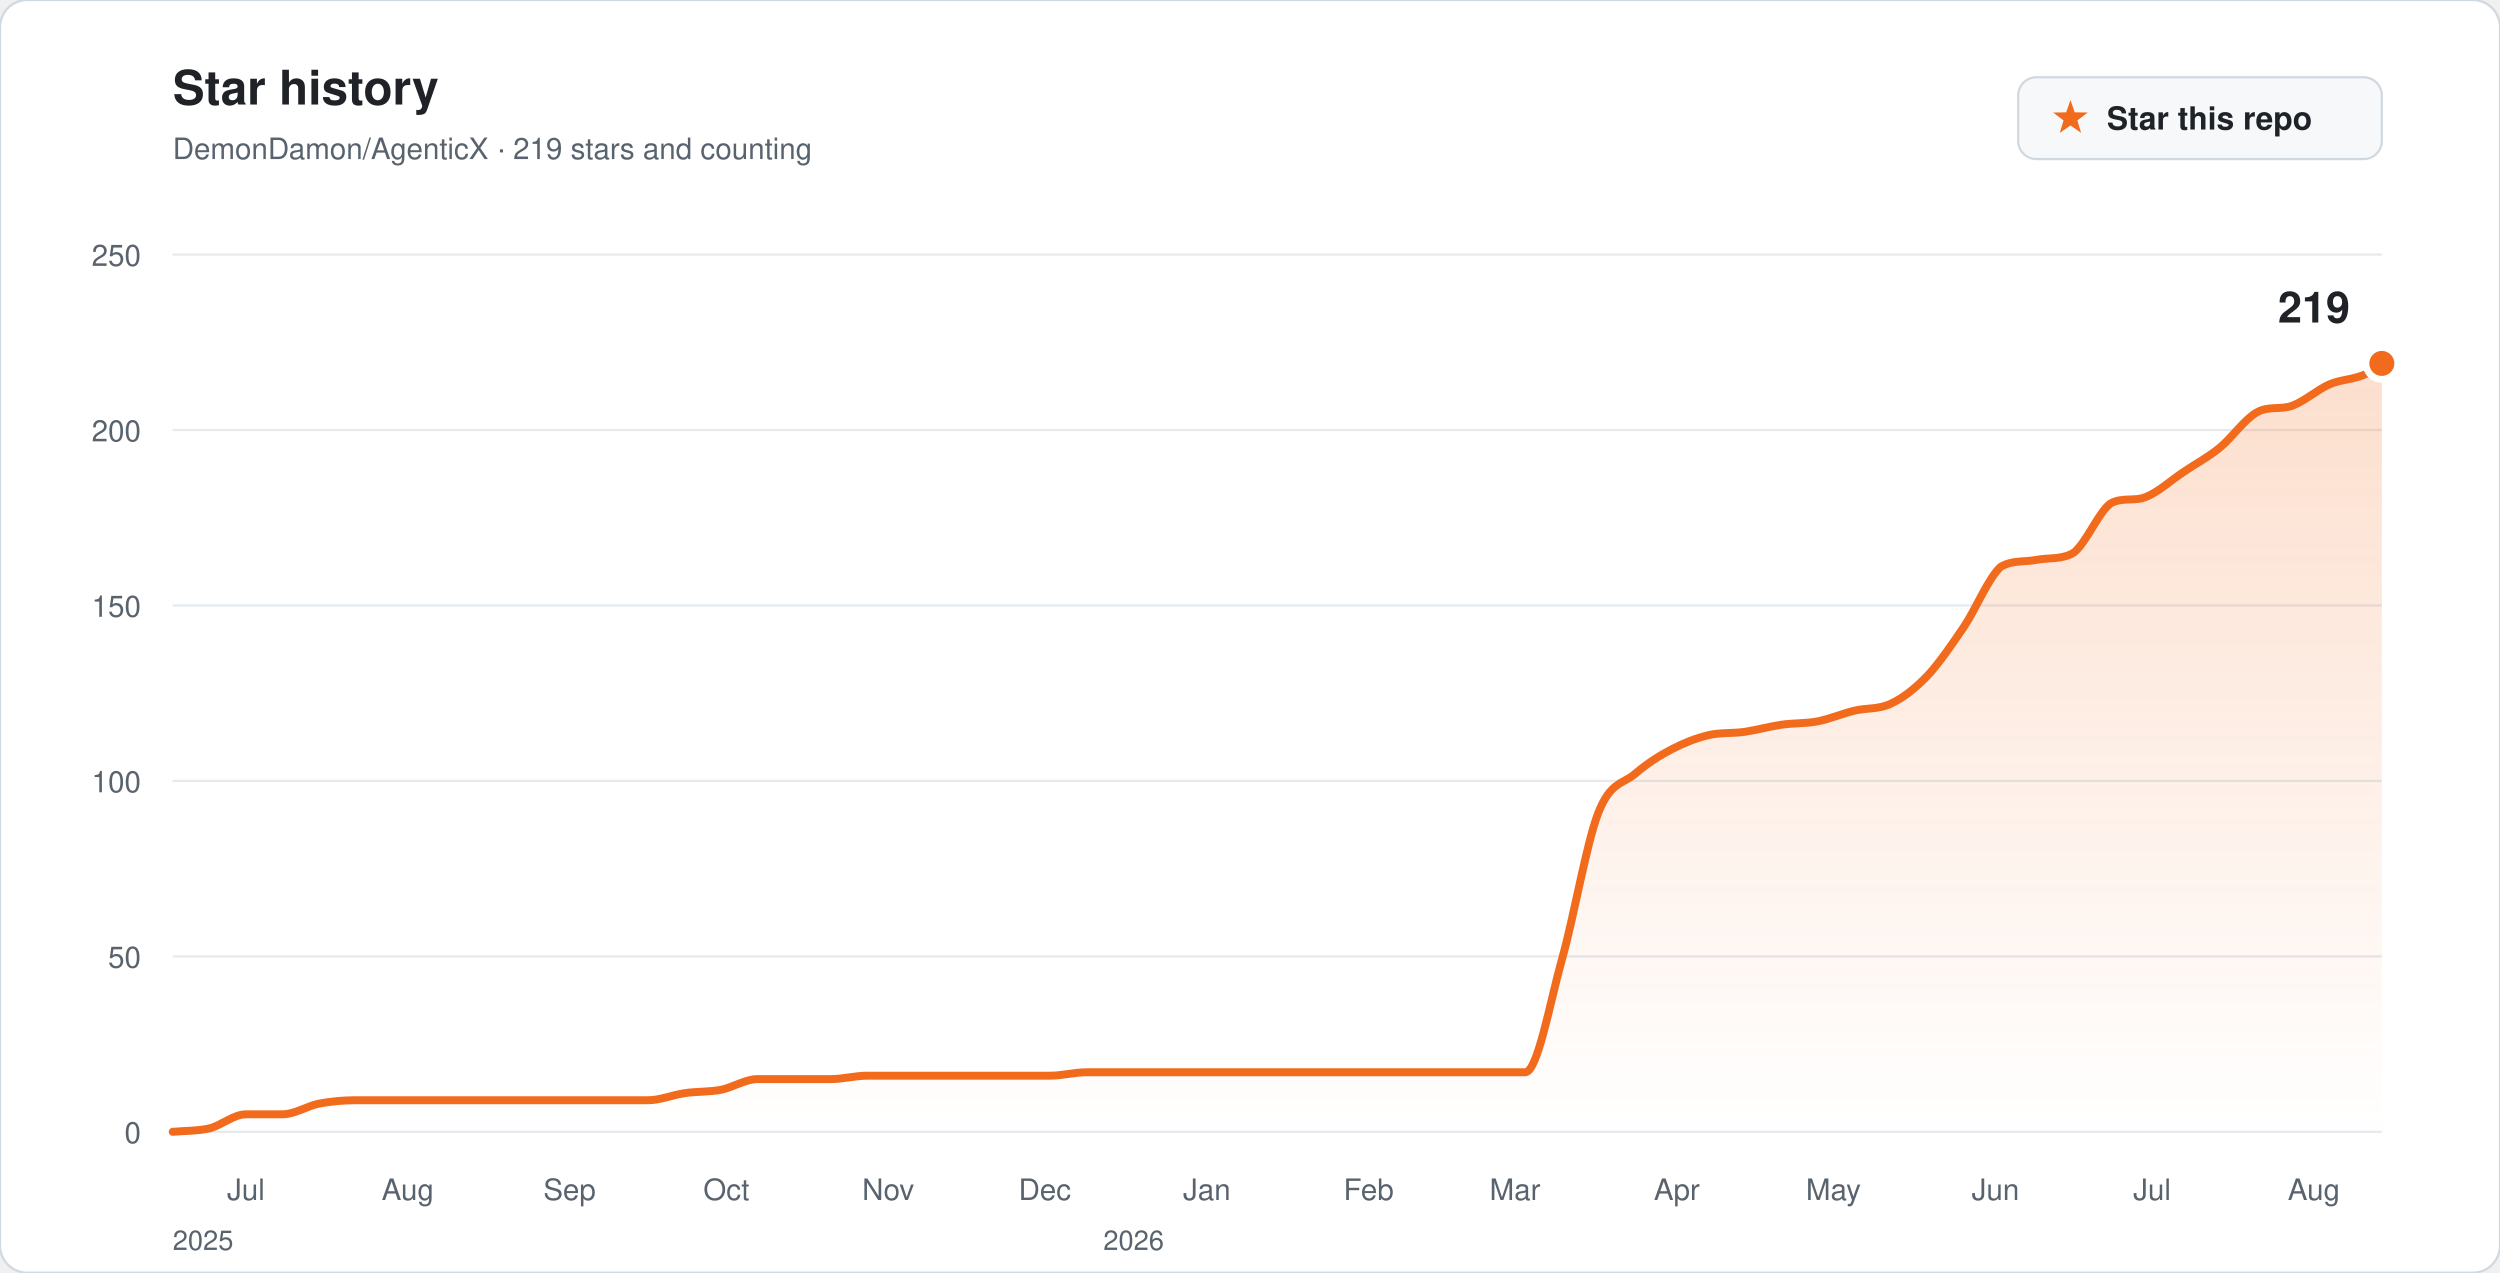
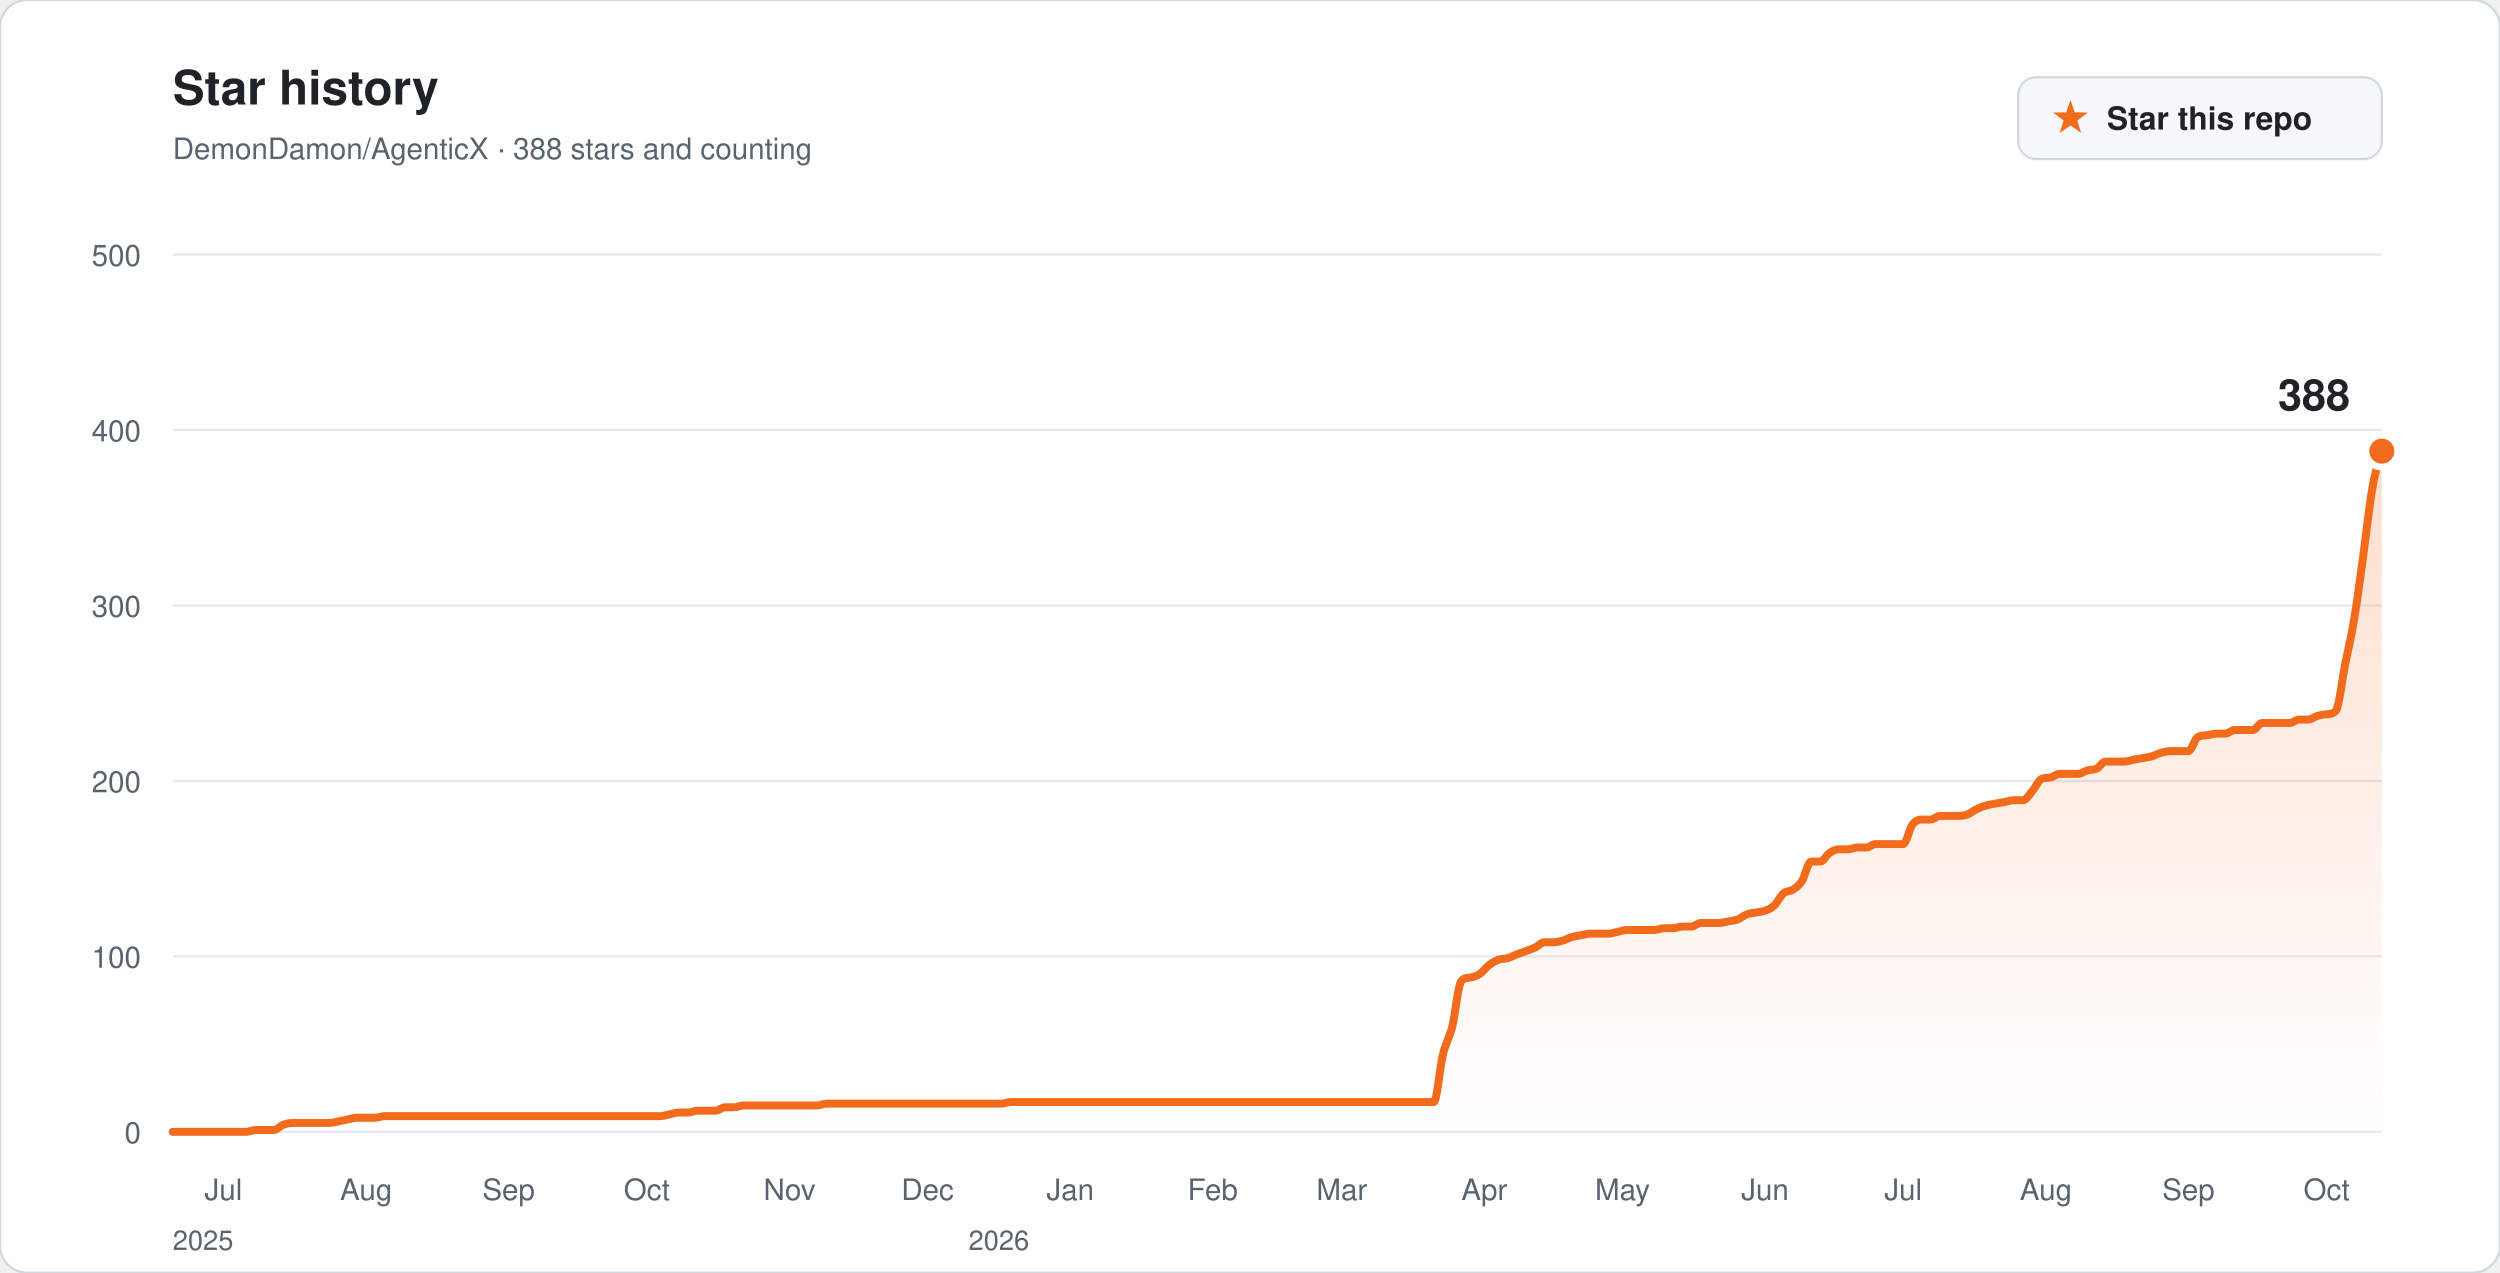
- <svg xmlns="http://www.w3.org/2000/svg" width="1100" height="560" viewBox="0 0 1100 560" role="img" aria-label="AgenticX GitHub star history: 219 stars">
+ <svg xmlns="http://www.w3.org/2000/svg" width="1100" height="560" viewBox="0 0 1100 560" role="img" aria-label="AgenticX GitHub star history: 388 stars">
  <defs>
    <linearGradient id="g" x1="0" y1="0" x2="0" y2="1">
      <stop offset="0%" stop-color="#f26a1b" stop-opacity="0.22" />
      <stop offset="100%" stop-color="#f26a1b" stop-opacity="0.0" />
    </linearGradient>
  </defs>
  <rect width="1100" height="560" rx="12" fill="#ffffff" stroke="#d1d9e0" />
  <text x="76" y="46" font-family="-apple-system,BlinkMacSystemFont,'Segoe UI',Helvetica,Arial,sans-serif" font-size="21" font-weight="600" fill="#1f2328">Star history</text>
-   <text x="76" y="70" font-family="-apple-system,BlinkMacSystemFont,'Segoe UI',Helvetica,Arial,sans-serif" font-size="13" fill="#59636e">DemonDamon/AgenticX · 219 stars and counting</text>
+   <text x="76" y="70" font-family="-apple-system,BlinkMacSystemFont,'Segoe UI',Helvetica,Arial,sans-serif" font-size="13" fill="#59636e">DemonDamon/AgenticX · 388 stars and counting</text>
  <rect x="888" y="34" width="160" height="36" rx="8" fill="#f6f8fa" stroke="#d1d9e0" />
  <path d="M 911.00,44.00 L 912.88,49.41 L 918.61,49.53 L 914.04,52.99 L 915.70,58.47 L 911.00,55.20 L 906.30,58.47 L 907.96,52.99 L 903.39,49.53 L 909.12,49.41 Z" fill="#f26a1b" />
  <text x="927" y="57" font-family="-apple-system,BlinkMacSystemFont,'Segoe UI',Helvetica,Arial,sans-serif" font-size="14" font-weight="600" fill="#1f2328">Star this repo</text>
  <line x1="76" y1="498.0" x2="1048" y2="498.0" stroke="#e6eaef" stroke-width="1" />
  <text x="62" y="503.0" text-anchor="end" font-family="-apple-system,BlinkMacSystemFont,'Segoe UI',Helvetica,Arial,sans-serif" font-size="13" fill="#59636e">0</text>
  <line x1="76" y1="420.8" x2="1048" y2="420.8" stroke="#e6eaef" stroke-width="1" />
-   <text x="62" y="425.8" text-anchor="end" font-family="-apple-system,BlinkMacSystemFont,'Segoe UI',Helvetica,Arial,sans-serif" font-size="13" fill="#59636e">50</text>
+   <text x="62" y="425.8" text-anchor="end" font-family="-apple-system,BlinkMacSystemFont,'Segoe UI',Helvetica,Arial,sans-serif" font-size="13" fill="#59636e">100</text>
  <line x1="76" y1="343.6" x2="1048" y2="343.6" stroke="#e6eaef" stroke-width="1" />
-   <text x="62" y="348.6" text-anchor="end" font-family="-apple-system,BlinkMacSystemFont,'Segoe UI',Helvetica,Arial,sans-serif" font-size="13" fill="#59636e">100</text>
+   <text x="62" y="348.6" text-anchor="end" font-family="-apple-system,BlinkMacSystemFont,'Segoe UI',Helvetica,Arial,sans-serif" font-size="13" fill="#59636e">200</text>
  <line x1="76" y1="266.4" x2="1048" y2="266.4" stroke="#e6eaef" stroke-width="1" />
-   <text x="62" y="271.4" text-anchor="end" font-family="-apple-system,BlinkMacSystemFont,'Segoe UI',Helvetica,Arial,sans-serif" font-size="13" fill="#59636e">150</text>
+   <text x="62" y="271.4" text-anchor="end" font-family="-apple-system,BlinkMacSystemFont,'Segoe UI',Helvetica,Arial,sans-serif" font-size="13" fill="#59636e">300</text>
  <line x1="76" y1="189.2" x2="1048" y2="189.2" stroke="#e6eaef" stroke-width="1" />
-   <text x="62" y="194.2" text-anchor="end" font-family="-apple-system,BlinkMacSystemFont,'Segoe UI',Helvetica,Arial,sans-serif" font-size="13" fill="#59636e">200</text>
+   <text x="62" y="194.2" text-anchor="end" font-family="-apple-system,BlinkMacSystemFont,'Segoe UI',Helvetica,Arial,sans-serif" font-size="13" fill="#59636e">400</text>
  <line x1="76" y1="112.0" x2="1048" y2="112.0" stroke="#e6eaef" stroke-width="1" />
-   <text x="62" y="117.0" text-anchor="end" font-family="-apple-system,BlinkMacSystemFont,'Segoe UI',Helvetica,Arial,sans-serif" font-size="13" fill="#59636e">250</text>
-   <text x="108.2" y="528" text-anchor="middle" font-family="-apple-system,BlinkMacSystemFont,'Segoe UI',Helvetica,Arial,sans-serif" font-size="13" fill="#59636e">Jul</text>
+   <text x="62" y="117.0" text-anchor="end" font-family="-apple-system,BlinkMacSystemFont,'Segoe UI',Helvetica,Arial,sans-serif" font-size="13" fill="#59636e">500</text>
+   <text x="98.3" y="528" text-anchor="middle" font-family="-apple-system,BlinkMacSystemFont,'Segoe UI',Helvetica,Arial,sans-serif" font-size="13" fill="#59636e">Jul</text>
+   <text x="161.1" y="528" text-anchor="middle" font-family="-apple-system,BlinkMacSystemFont,'Segoe UI',Helvetica,Arial,sans-serif" font-size="13" fill="#59636e">Aug</text>
+   <text x="223.8" y="528" text-anchor="middle" font-family="-apple-system,BlinkMacSystemFont,'Segoe UI',Helvetica,Arial,sans-serif" font-size="13" fill="#59636e">Sep</text>
+   <text x="284.6" y="528" text-anchor="middle" font-family="-apple-system,BlinkMacSystemFont,'Segoe UI',Helvetica,Arial,sans-serif" font-size="13" fill="#59636e">Oct</text>
+   <text x="347.4" y="528" text-anchor="middle" font-family="-apple-system,BlinkMacSystemFont,'Segoe UI',Helvetica,Arial,sans-serif" font-size="13" fill="#59636e">Nov</text>
+   <text x="408.1" y="528" text-anchor="middle" font-family="-apple-system,BlinkMacSystemFont,'Segoe UI',Helvetica,Arial,sans-serif" font-size="13" fill="#59636e">Dec</text>
+   <text x="470.9" y="528" text-anchor="middle" font-family="-apple-system,BlinkMacSystemFont,'Segoe UI',Helvetica,Arial,sans-serif" font-size="13" fill="#59636e">Jan</text>
+   <text x="533.6" y="528" text-anchor="middle" font-family="-apple-system,BlinkMacSystemFont,'Segoe UI',Helvetica,Arial,sans-serif" font-size="13" fill="#59636e">Feb</text>
+   <text x="590.4" y="528" text-anchor="middle" font-family="-apple-system,BlinkMacSystemFont,'Segoe UI',Helvetica,Arial,sans-serif" font-size="13" fill="#59636e">Mar</text>
+   <text x="653.1" y="528" text-anchor="middle" font-family="-apple-system,BlinkMacSystemFont,'Segoe UI',Helvetica,Arial,sans-serif" font-size="13" fill="#59636e">Apr</text>
+   <text x="713.9" y="528" text-anchor="middle" font-family="-apple-system,BlinkMacSystemFont,'Segoe UI',Helvetica,Arial,sans-serif" font-size="13" fill="#59636e">May</text>
+   <text x="776.6" y="528" text-anchor="middle" font-family="-apple-system,BlinkMacSystemFont,'Segoe UI',Helvetica,Arial,sans-serif" font-size="13" fill="#59636e">Jun</text>
+   <text x="837.4" y="528" text-anchor="middle" font-family="-apple-system,BlinkMacSystemFont,'Segoe UI',Helvetica,Arial,sans-serif" font-size="13" fill="#59636e">Jul</text>
+   <text x="900.2" y="528" text-anchor="middle" font-family="-apple-system,BlinkMacSystemFont,'Segoe UI',Helvetica,Arial,sans-serif" font-size="13" fill="#59636e">Aug</text>
+   <text x="962.9" y="528" text-anchor="middle" font-family="-apple-system,BlinkMacSystemFont,'Segoe UI',Helvetica,Arial,sans-serif" font-size="13" fill="#59636e">Sep</text>
+   <text x="1023.7" y="528" text-anchor="middle" font-family="-apple-system,BlinkMacSystemFont,'Segoe UI',Helvetica,Arial,sans-serif" font-size="13" fill="#59636e">Oct</text>
  <text x="76.0" y="550" font-family="-apple-system,BlinkMacSystemFont,'Segoe UI',Helvetica,Arial,sans-serif" font-size="12" fill="#59636e">2025</text>
-   <text x="179.4" y="528" text-anchor="middle" font-family="-apple-system,BlinkMacSystemFont,'Segoe UI',Helvetica,Arial,sans-serif" font-size="13" fill="#59636e">Aug</text>
-   <text x="250.6" y="528" text-anchor="middle" font-family="-apple-system,BlinkMacSystemFont,'Segoe UI',Helvetica,Arial,sans-serif" font-size="13" fill="#59636e">Sep</text>
-   <text x="319.6" y="528" text-anchor="middle" font-family="-apple-system,BlinkMacSystemFont,'Segoe UI',Helvetica,Arial,sans-serif" font-size="13" fill="#59636e">Oct</text>
-   <text x="390.8" y="528" text-anchor="middle" font-family="-apple-system,BlinkMacSystemFont,'Segoe UI',Helvetica,Arial,sans-serif" font-size="13" fill="#59636e">Nov</text>
-   <text x="459.7" y="528" text-anchor="middle" font-family="-apple-system,BlinkMacSystemFont,'Segoe UI',Helvetica,Arial,sans-serif" font-size="13" fill="#59636e">Dec</text>
-   <text x="531.0" y="528" text-anchor="middle" font-family="-apple-system,BlinkMacSystemFont,'Segoe UI',Helvetica,Arial,sans-serif" font-size="13" fill="#59636e">Jan</text>
-   <text x="498.8" y="550" text-anchor="middle" font-family="-apple-system,BlinkMacSystemFont,'Segoe UI',Helvetica,Arial,sans-serif" font-size="12" fill="#59636e">2026</text>
-   <text x="602.2" y="528" text-anchor="middle" font-family="-apple-system,BlinkMacSystemFont,'Segoe UI',Helvetica,Arial,sans-serif" font-size="13" fill="#59636e">Feb</text>
-   <text x="666.6" y="528" text-anchor="middle" font-family="-apple-system,BlinkMacSystemFont,'Segoe UI',Helvetica,Arial,sans-serif" font-size="13" fill="#59636e">Mar</text>
-   <text x="737.8" y="528" text-anchor="middle" font-family="-apple-system,BlinkMacSystemFont,'Segoe UI',Helvetica,Arial,sans-serif" font-size="13" fill="#59636e">Apr</text>
-   <text x="806.7" y="528" text-anchor="middle" font-family="-apple-system,BlinkMacSystemFont,'Segoe UI',Helvetica,Arial,sans-serif" font-size="13" fill="#59636e">May</text>
-   <text x="878.0" y="528" text-anchor="middle" font-family="-apple-system,BlinkMacSystemFont,'Segoe UI',Helvetica,Arial,sans-serif" font-size="13" fill="#59636e">Jun</text>
-   <text x="946.9" y="528" text-anchor="middle" font-family="-apple-system,BlinkMacSystemFont,'Segoe UI',Helvetica,Arial,sans-serif" font-size="13" fill="#59636e">Jul</text>
-   <text x="1018.1" y="528" text-anchor="middle" font-family="-apple-system,BlinkMacSystemFont,'Segoe UI',Helvetica,Arial,sans-serif" font-size="13" fill="#59636e">Aug</text>
-   <path d="M 76.0 498.0 C 81.4 497.5, 86.7 497.7, 92.1 496.5 C 97.4 495.2, 102.8 490.3, 108.2 490.3 C 113.5 490.3, 118.9 490.3, 124.3 490.3 C 129.6 490.3, 135.0 486.7, 140.3 485.6 C 145.7 484.6, 151.1 484.1, 156.4 484.1 C 161.8 484.1, 167.1 484.1, 172.5 484.1 C 177.9 484.1, 183.2 484.1, 188.6 484.1 C 194.0 484.1, 199.3 484.1, 204.7 484.1 C 210.0 484.1, 215.4 484.1, 220.8 484.1 C 226.1 484.1, 231.5 484.1, 236.9 484.1 C 242.2 484.1, 247.6 484.1, 252.9 484.1 C 258.3 484.1, 263.7 484.1, 269.0 484.1 C 274.4 484.1, 279.7 484.1, 285.1 484.1 C 290.5 484.1, 295.8 481.8, 301.2 481.0 C 306.6 480.2, 311.9 480.5, 317.3 479.5 C 322.6 478.4, 328.0 474.8, 333.4 474.8 C 338.7 474.8, 344.1 474.8, 349.4 474.8 C 354.8 474.8, 360.2 474.8, 365.5 474.8 C 370.9 474.8, 376.3 473.3, 381.6 473.3 C 387.0 473.3, 392.3 473.3, 397.7 473.3 C 403.1 473.3, 408.4 473.3, 413.8 473.3 C 419.1 473.3, 424.5 473.3, 429.9 473.3 C 435.2 473.3, 440.6 473.3, 446.0 473.3 C 451.3 473.3, 456.7 473.3, 462.0 473.3 C 467.4 473.3, 472.8 471.8, 478.1 471.8 C 483.5 471.8, 488.9 471.8, 494.2 471.8 C 499.6 471.8, 504.9 471.8, 510.3 471.8 C 515.7 471.8, 521.0 471.8, 526.4 471.8 C 531.7 471.8, 537.1 471.8, 542.5 471.8 C 547.8 471.8, 553.2 471.8, 558.6 471.8 C 563.9 471.8, 569.3 471.8, 574.6 471.8 C 580.0 471.8, 585.4 471.8, 590.7 471.8 C 596.1 471.8, 601.4 471.8, 606.8 471.8 C 612.2 471.8, 617.5 471.8, 622.9 471.8 C 628.3 471.8, 633.6 471.8, 639.0 471.8 C 644.3 471.8, 649.7 471.8, 655.1 471.8 C 660.4 471.8, 665.8 471.8, 671.1 471.8 C 676.5 471.8, 681.9 441.4, 687.2 422.3 C 692.6 403.3, 698.0 371.1, 703.3 357.5 C 708.7 343.9, 714.0 345.1, 719.4 340.5 C 724.8 335.9, 730.1 332.5, 735.5 329.7 C 740.9 326.9, 746.2 324.8, 751.6 323.5 C 756.9 322.2, 762.3 322.8, 767.7 322.0 C 773.0 321.2, 778.4 319.7, 783.7 318.9 C 789.1 318.1, 794.5 318.4, 799.8 317.4 C 805.2 316.3, 810.6 314.0, 815.9 312.7 C 821.3 311.4, 826.6 312.2, 832.0 309.6 C 837.4 307.1, 842.7 302.9, 848.1 297.3 C 853.4 291.6, 858.8 283.6, 864.2 275.7 C 869.5 267.7, 874.9 254.3, 880.3 249.4 C 885.6 246.3, 891.0 247.4, 896.3 246.3 C 901.7 245.3, 907.1 246.3, 912.4 243.2 C 917.8 239.1, 923.2 225.7, 928.5 221.6 C 933.9 218.5, 939.2 220.9, 944.6 218.5 C 950.0 216.2, 955.3 211.3, 960.7 207.7 C 966.0 204.1, 971.4 201.3, 976.8 196.9 C 982.1 192.5, 987.5 184.6, 992.9 181.5 C 998.2 178.4, 1003.6 180.5, 1008.9 178.4 C 1014.3 176.3, 1019.7 171.4, 1025.0 169.1 C 1030.4 166.8, 1035.7 167.1, 1041.1 164.5 C 1043.4 163.4, 1045.7 161.4, 1048.0 159.9 L 1048.0 498 L 76.0 498 Z" fill="url(#g)" />
-   <path d="M 76.0 498.0 C 81.4 497.5, 86.7 497.7, 92.1 496.5 C 97.4 495.2, 102.8 490.3, 108.2 490.3 C 113.5 490.3, 118.9 490.3, 124.3 490.3 C 129.6 490.3, 135.0 486.7, 140.3 485.6 C 145.7 484.6, 151.1 484.1, 156.4 484.1 C 161.8 484.1, 167.1 484.1, 172.5 484.1 C 177.9 484.1, 183.2 484.1, 188.6 484.1 C 194.0 484.1, 199.3 484.1, 204.7 484.1 C 210.0 484.1, 215.4 484.1, 220.8 484.1 C 226.1 484.1, 231.5 484.1, 236.9 484.1 C 242.2 484.1, 247.6 484.1, 252.9 484.1 C 258.3 484.1, 263.7 484.1, 269.0 484.1 C 274.4 484.1, 279.7 484.1, 285.1 484.1 C 290.5 484.1, 295.8 481.8, 301.2 481.0 C 306.6 480.2, 311.9 480.5, 317.3 479.5 C 322.6 478.4, 328.0 474.8, 333.4 474.8 C 338.7 474.8, 344.1 474.8, 349.4 474.8 C 354.8 474.8, 360.2 474.8, 365.5 474.8 C 370.9 474.8, 376.3 473.3, 381.6 473.3 C 387.0 473.3, 392.3 473.3, 397.7 473.3 C 403.1 473.3, 408.4 473.3, 413.8 473.3 C 419.1 473.3, 424.5 473.3, 429.9 473.3 C 435.2 473.3, 440.6 473.3, 446.0 473.3 C 451.3 473.3, 456.7 473.3, 462.0 473.3 C 467.4 473.3, 472.8 471.8, 478.1 471.8 C 483.5 471.8, 488.9 471.8, 494.2 471.8 C 499.6 471.8, 504.9 471.8, 510.3 471.8 C 515.7 471.8, 521.0 471.8, 526.4 471.8 C 531.7 471.8, 537.1 471.8, 542.5 471.8 C 547.8 471.8, 553.2 471.8, 558.6 471.8 C 563.9 471.8, 569.3 471.8, 574.6 471.8 C 580.0 471.8, 585.4 471.8, 590.7 471.8 C 596.1 471.8, 601.4 471.8, 606.8 471.8 C 612.2 471.8, 617.5 471.8, 622.9 471.8 C 628.3 471.8, 633.6 471.8, 639.0 471.8 C 644.3 471.8, 649.7 471.8, 655.1 471.8 C 660.4 471.8, 665.8 471.8, 671.1 471.8 C 676.5 471.8, 681.9 441.4, 687.2 422.3 C 692.6 403.3, 698.0 371.1, 703.3 357.5 C 708.7 343.9, 714.0 345.1, 719.4 340.5 C 724.8 335.9, 730.1 332.5, 735.5 329.7 C 740.9 326.9, 746.2 324.8, 751.6 323.5 C 756.9 322.2, 762.3 322.8, 767.7 322.0 C 773.0 321.2, 778.4 319.7, 783.7 318.9 C 789.1 318.1, 794.5 318.4, 799.8 317.4 C 805.2 316.3, 810.6 314.0, 815.9 312.7 C 821.3 311.4, 826.6 312.2, 832.0 309.6 C 837.4 307.1, 842.7 302.9, 848.1 297.3 C 853.4 291.6, 858.8 283.6, 864.2 275.7 C 869.5 267.7, 874.9 254.3, 880.3 249.4 C 885.6 246.3, 891.0 247.4, 896.3 246.3 C 901.7 245.3, 907.1 246.3, 912.4 243.2 C 917.8 239.1, 923.2 225.7, 928.5 221.6 C 933.9 218.5, 939.2 220.9, 944.6 218.5 C 950.0 216.2, 955.3 211.3, 960.7 207.7 C 966.0 204.1, 971.4 201.3, 976.8 196.9 C 982.1 192.5, 987.5 184.6, 992.9 181.5 C 998.2 178.4, 1003.6 180.5, 1008.9 178.4 C 1014.3 176.3, 1019.7 171.4, 1025.0 169.1 C 1030.4 166.8, 1035.7 167.1, 1041.1 164.5 C 1043.4 163.4, 1045.7 161.4, 1048.0 159.9" fill="none" stroke="#f26a1b" stroke-width="3.5" stroke-linecap="round" stroke-linejoin="round" />
-   <circle cx="1048.0" cy="159.9" r="7" fill="#f26a1b" stroke="#ffffff" stroke-width="3" />
-   <text x="1034.0" y="141.9" text-anchor="end" font-family="-apple-system,BlinkMacSystemFont,'Segoe UI',Helvetica,Arial,sans-serif" font-size="19" font-weight="700" fill="#1f2328">219</text>
+   <text x="439.5" y="550" text-anchor="middle" font-family="-apple-system,BlinkMacSystemFont,'Segoe UI',Helvetica,Arial,sans-serif" font-size="12" fill="#59636e">2026</text>
+   <path d="M 76.0 498.0 C 77.3 498.0, 78.7 498.0, 80.0 498.0 81.4 498.0, 82.8 498.0, 84.1 498.0 85.5 498.0, 86.8 498.0, 88.2 498.0 89.5 498.0, 90.9 498.0, 92.2 498.0 93.5 498.0, 94.9 498.0, 96.2 498.0 97.6 498.0, 99.0 498.0, 100.3 498.0 101.6 498.0, 103.0 498.0, 104.3 498.0 105.7 498.0, 107.0 498.0, 108.4 498.0 109.8 498.0, 111.1 497.2, 112.4 497.2 113.8 497.2, 115.1 497.2, 116.5 497.2 117.8 497.2, 119.2 497.2, 120.5 497.2 121.9 497.2, 123.2 495.4, 124.6 494.9 126.0 494.4, 127.3 494.1, 128.7 494.1 130.0 494.1, 131.3 494.1, 132.7 494.1 134.0 494.1, 135.4 494.1, 136.8 494.1 138.1 494.1, 139.5 494.1, 140.8 494.1 142.2 494.1, 143.5 494.1, 144.8 494.1 146.2 494.1, 147.5 493.6, 148.9 493.4 150.2 493.1, 151.6 492.9, 152.9 492.6 154.3 492.3, 155.7 491.8, 157.0 491.8 158.3 491.8, 159.7 491.8, 161.1 491.8 162.4 491.8, 163.8 491.8, 165.1 491.8 166.4 491.8, 167.8 491.1, 169.2 491.1 170.5 491.1, 171.8 491.1, 173.2 491.1 174.5 491.1, 175.9 491.1, 177.2 491.1 178.6 491.1, 180.0 491.1, 181.3 491.1 182.7 491.1, 184.0 491.1, 185.4 491.1 186.7 491.1, 188.1 491.1, 189.4 491.1 190.8 491.1, 192.1 491.1, 193.4 491.1 194.8 491.1, 196.2 491.1, 197.5 491.1 198.8 491.1, 200.2 491.1, 201.6 491.1 202.9 491.1, 204.2 491.1, 205.6 491.1 206.9 491.1, 208.3 491.1, 209.7 491.1 211.0 491.1, 212.3 491.1, 213.7 491.1 215.0 491.1, 216.4 491.1, 217.8 491.1 219.1 491.1, 220.4 491.1, 221.8 491.1 223.1 491.1, 224.5 491.1, 225.8 491.1 227.2 491.1, 228.6 491.1, 229.9 491.1 231.2 491.1, 232.6 491.1, 234.0 491.1 235.3 491.1, 236.7 491.1, 238.0 491.1 239.3 491.1, 240.7 491.1, 242.1 491.1 243.4 491.1, 244.8 491.1, 246.1 491.1 247.4 491.1, 248.8 491.1, 250.2 491.1 251.5 491.1, 252.8 491.1, 254.2 491.1 255.5 491.1, 256.9 491.1, 258.2 491.1 259.6 491.1, 260.9 491.1, 262.3 491.1 263.7 491.1, 265.0 491.1, 266.4 491.1 267.7 491.1, 269.1 491.1, 270.4 491.1 271.8 491.1, 273.1 491.1, 274.4 491.1 275.8 491.1, 277.1 491.1, 278.5 491.1 279.8 491.1, 281.2 491.1, 282.5 491.1 283.9 491.1, 285.2 491.1, 286.6 491.1 287.9 491.1, 289.3 491.1, 290.6 491.1 292.0 491.1, 293.4 490.5, 294.7 490.3 296.1 490.0, 297.4 489.5, 298.8 489.5 300.1 489.5, 301.4 489.5, 302.8 489.5 304.2 489.5, 305.5 488.7, 306.9 488.7 308.2 488.7, 309.6 488.7, 310.9 488.7 312.2 488.7, 313.6 488.7, 314.9 488.7 316.3 488.7, 317.6 487.2, 319.0 487.2 320.3 487.2, 321.7 487.2, 323.0 487.2 324.4 487.2, 325.8 486.4, 327.1 486.4 328.4 486.4, 329.8 486.4, 331.1 486.4 332.5 486.4, 333.8 486.4, 335.2 486.4 336.6 486.4, 337.9 486.4, 339.2 486.4 340.6 486.4, 341.9 486.4, 343.3 486.4 344.7 486.4, 346.0 486.4, 347.4 486.4 348.7 486.4, 350.1 486.4, 351.4 486.4 352.8 486.4, 354.1 486.4, 355.4 486.4 356.8 486.4, 358.1 486.4, 359.5 486.4 360.9 486.4, 362.2 485.6, 363.6 485.6 364.9 485.6, 366.2 485.6, 367.6 485.6 368.9 485.6, 370.3 485.6, 371.6 485.6 373.0 485.6, 374.3 485.6, 375.7 485.6 377.1 485.6, 378.4 485.6, 379.8 485.6 381.1 485.6, 382.4 485.6, 383.8 485.6 385.2 485.6, 386.5 485.6, 387.9 485.6 389.2 485.6, 390.6 485.6, 391.9 485.6 393.2 485.6, 394.6 485.6, 395.9 485.6 397.3 485.6, 398.6 485.6, 400.0 485.6 401.4 485.6, 402.7 485.6, 404.1 485.6 405.4 485.6, 406.8 485.6, 408.1 485.6 409.4 485.6, 410.8 485.6, 412.1 485.6 413.5 485.6, 414.8 485.6, 416.2 485.6 417.6 485.6, 418.9 485.6, 420.2 485.6 421.6 485.6, 422.9 485.6, 424.3 485.6 425.6 485.6, 427.0 485.6, 428.3 485.6 429.7 485.6, 431.0 485.6, 432.4 485.6 433.8 485.6, 435.1 485.6, 436.4 485.6 437.8 485.6, 439.1 485.6, 440.5 485.6 441.9 485.6, 443.2 484.9, 444.6 484.9 445.9 484.9, 447.2 484.9, 448.6 484.9 450.0 484.9, 451.3 484.9, 452.7 484.9 454.0 484.9, 455.4 484.9, 456.7 484.9 458.1 484.9, 459.4 484.9, 460.8 484.9 462.1 484.9, 463.4 484.9, 464.8 484.9 466.2 484.9, 467.5 484.9, 468.9 484.9 470.2 484.9, 471.6 484.9, 472.9 484.9 474.2 484.9, 475.6 484.9, 476.9 484.9 478.3 484.9, 479.6 484.9, 481.0 484.9 482.4 484.9, 483.7 484.9, 485.1 484.9 486.4 484.9, 487.8 484.9, 489.1 484.9 490.4 484.9, 491.8 484.9, 493.1 484.9 494.5 484.9, 495.8 484.9, 497.2 484.9 498.6 484.9, 499.9 484.9, 501.2 484.9 502.6 484.9, 503.9 484.9, 505.3 484.9 506.7 484.9, 508.0 484.9, 509.4 484.9 510.7 484.9, 512.1 484.9, 513.4 484.9 514.8 484.9, 516.1 484.9, 517.5 484.9 518.8 484.9, 520.1 484.9, 521.5 484.9 522.9 484.9, 524.2 484.9, 525.5 484.9 526.9 484.9, 528.2 484.9, 529.6 484.9 531.0 484.9, 532.3 484.9, 533.6 484.9 535.0 484.9, 536.4 484.9, 537.7 484.9 539.1 484.9, 540.4 484.9, 541.8 484.9 543.1 484.9, 544.4 484.9, 545.8 484.9 547.1 484.9, 548.5 484.9, 549.8 484.9 551.2 484.9, 552.5 484.9, 553.9 484.9 555.2 484.9, 556.6 484.9, 558.0 484.9 559.3 484.9, 560.6 484.9, 562.0 484.9 563.4 484.9, 564.7 484.9, 566.0 484.9 567.4 484.9, 568.7 484.9, 570.1 484.9 571.4 484.9, 572.8 484.9, 574.1 484.9 575.5 484.9, 576.9 484.9, 578.2 484.9 579.6 484.9, 580.9 484.9, 582.2 484.9 583.6 484.9, 584.9 484.9, 586.3 484.9 587.6 484.9, 589.0 484.9, 590.4 484.9 591.7 484.9, 593.0 484.9, 594.4 484.9 595.8 484.9, 597.1 484.9, 598.4 484.9 599.8 484.9, 601.1 484.9, 602.5 484.9 603.9 484.9, 605.2 484.9, 606.5 484.9 607.9 484.9, 609.2 484.9, 610.6 484.9 612.0 484.9, 613.3 484.9, 614.6 484.9 616.0 484.9, 617.4 484.9, 618.7 484.9 620.1 484.9, 621.4 484.9, 622.8 484.9 624.1 484.9, 625.4 484.9, 626.8 484.9 628.1 484.9, 629.5 484.9, 630.9 484.9 632.2 484.9, 633.5 469.6, 634.9 464.0 636.2 458.5, 637.6 457.1, 639.0 451.7 640.3 446.3, 641.6 433.1, 643.0 431.6 644.4 430.1, 645.7 430.3, 647.1 430.1 648.4 429.8, 649.8 429.4, 651.1 428.5 652.5 427.6, 653.8 425.7, 655.1 424.7 656.5 423.6, 657.8 422.9, 659.2 422.3 660.5 421.8, 661.9 422.0, 663.2 421.6 664.6 421.2, 665.9 420.5, 667.3 420.0 668.6 419.5, 670.0 419.0, 671.4 418.5 672.7 418.0, 674.0 417.6, 675.4 416.9 676.8 416.3, 678.1 414.6, 679.5 414.6 680.8 414.6, 682.1 414.6, 683.5 414.6 684.9 414.6, 686.2 414.2, 687.5 413.9 688.9 413.5, 690.2 412.7, 691.6 412.3 693.0 411.9, 694.3 411.8, 695.6 411.5 697.0 411.3, 698.4 410.8, 699.7 410.8 701.1 410.8, 702.4 410.8, 703.8 410.8 705.1 410.8, 706.5 410.8, 707.8 410.8 709.2 410.8, 710.5 410.2, 711.9 410.0 713.2 409.7, 714.5 409.2, 715.9 409.2 717.2 409.2, 718.6 409.2, 719.9 409.2 721.3 409.2, 722.6 409.2, 724.0 409.2 725.4 409.2, 726.7 409.2, 728.0 409.2 729.4 409.2, 730.8 408.4, 732.1 408.4 733.5 408.4, 734.8 408.4, 736.1 408.4 737.5 408.4, 738.9 407.7, 740.2 407.7 741.6 407.7, 742.9 407.7, 744.2 407.7 745.6 407.7, 746.9 406.1, 748.3 406.1 749.6 406.1, 751.0 406.1, 752.4 406.1 753.7 406.1, 755.0 406.1, 756.4 406.1 757.8 406.1, 759.1 405.6, 760.5 405.4 761.8 405.1, 763.1 405.1, 764.5 404.6 765.9 404.1, 767.2 402.8, 768.6 402.3 769.9 401.8, 771.2 401.8, 772.6 401.5 774.0 401.2, 775.3 401.2, 776.6 400.7 778.0 400.2, 779.3 399.7, 780.7 398.4 782.0 397.1, 783.4 394.2, 784.8 393.0 786.1 391.9, 787.4 392.4, 788.8 391.5 790.1 390.6, 791.5 389.7, 792.9 387.6 794.2 385.5, 795.5 379.1, 796.9 379.1 798.2 379.1, 799.6 379.1, 801.0 379.1 802.3 379.1, 803.6 376.2, 805.0 375.3 806.4 374.4, 807.7 373.7, 809.0 373.7 810.4 373.7, 811.8 373.7, 813.1 373.7 814.5 373.7, 815.8 372.9, 817.1 372.9 818.5 372.9, 819.9 372.9, 821.2 372.9 822.6 372.9, 823.9 371.4, 825.2 371.4 826.6 371.4, 828.0 371.4, 829.3 371.4 830.7 371.4, 832.0 371.4, 833.4 371.4 834.7 371.4, 836.0 371.4, 837.4 371.4 838.8 371.4, 840.1 364.7, 841.4 362.9 842.8 361.1, 844.1 360.6, 845.5 360.6 846.9 360.6, 848.2 360.6, 849.5 360.6 850.9 360.6, 852.2 359.0, 853.6 359.0 855.0 359.0, 856.3 359.0, 857.6 359.0 859.0 359.0, 860.4 359.0, 861.7 359.0 863.1 359.0, 864.4 358.8, 865.8 358.3 867.1 357.8, 868.4 356.6, 869.8 356.0 871.1 355.3, 872.5 354.8, 873.9 354.4 875.2 354.0, 876.5 353.9, 877.9 353.6 879.2 353.4, 880.6 353.1, 882.0 352.9 883.3 352.6, 884.6 352.1, 886.0 352.1 887.4 352.1, 888.7 352.1, 890.1 352.1 891.4 352.1, 892.8 349.8, 894.1 348.2 895.5 346.7, 896.8 343.6, 898.1 342.8 899.5 342.1, 900.8 342.3, 902.2 342.1 903.5 341.8, 904.9 340.5, 906.2 340.5 907.6 340.5, 908.9 340.5, 910.3 340.5 911.6 340.5, 913.0 340.5, 914.4 340.5 915.7 340.5, 917.0 339.4, 918.4 339.0 919.8 338.6, 921.1 338.8, 922.5 338.2 923.8 337.6, 925.1 335.1, 926.5 335.1 927.9 335.1, 929.2 335.1, 930.5 335.1 931.9 335.1, 933.2 335.1, 934.6 335.1 936.0 335.1, 937.3 334.6, 938.6 334.3 940.0 334.1, 941.4 333.8, 942.7 333.6 944.1 333.3, 945.4 333.2, 946.8 332.8 948.1 332.4, 949.5 331.6, 950.8 331.2 952.2 330.9, 953.5 330.5, 954.9 330.5 956.2 330.5, 957.5 330.5, 958.9 330.5 960.2 330.5, 961.6 330.5, 962.9 330.5 964.3 330.5, 965.6 325.1, 967.0 324.3 968.4 323.5, 969.7 323.7, 971.0 323.5 972.4 323.4, 973.8 322.8, 975.1 322.8 976.5 322.8, 977.8 322.8, 979.1 322.8 980.5 322.8, 981.9 321.2, 983.2 321.2 984.6 321.2, 985.9 321.2, 987.2 321.2 988.6 321.2, 989.9 321.2, 991.3 321.2 992.6 321.2, 994.0 318.1, 995.4 318.1 996.7 318.1, 998.0 318.1, 999.4 318.1 1000.8 318.1, 1002.1 318.1, 1003.5 318.1 1004.8 318.1, 1006.1 318.1, 1007.5 318.1 1008.9 318.1, 1010.2 316.6, 1011.6 316.6 1012.9 316.6, 1014.2 316.6, 1015.6 316.6 1017.0 316.6, 1018.3 315.4, 1019.6 315.0 1021.0 314.6, 1022.3 314.4, 1023.7 314.3 1025.0 314.1, 1026.4 314.3, 1027.8 312.7 1029.1 311.2, 1030.5 299.3, 1031.8 292.6 1033.1 286.0, 1034.5 280.7, 1035.8 272.6 1037.2 264.5, 1038.5 253.8, 1039.9 244.0 1041.2 234.2, 1042.6 221.5, 1044.0 213.9 1045.3 206.3, 1046.7 203.6, 1048.0 198.5 L 1048.0 498.0 L 76.0 498.0 Z" fill="url(#g)" />
+   <path d="M 76.0 498.0 C 77.3 498.0, 78.7 498.0, 80.0 498.0 81.4 498.0, 82.8 498.0, 84.1 498.0 85.5 498.0, 86.8 498.0, 88.2 498.0 89.5 498.0, 90.9 498.0, 92.2 498.0 93.5 498.0, 94.9 498.0, 96.2 498.0 97.6 498.0, 99.0 498.0, 100.3 498.0 101.6 498.0, 103.0 498.0, 104.3 498.0 105.7 498.0, 107.0 498.0, 108.4 498.0 109.8 498.0, 111.1 497.2, 112.4 497.2 113.8 497.2, 115.1 497.2, 116.5 497.2 117.8 497.2, 119.2 497.2, 120.5 497.2 121.9 497.2, 123.2 495.4, 124.6 494.9 126.0 494.4, 127.3 494.1, 128.7 494.1 130.0 494.1, 131.3 494.1, 132.7 494.1 134.0 494.1, 135.4 494.1, 136.8 494.1 138.1 494.1, 139.5 494.1, 140.8 494.1 142.2 494.1, 143.5 494.1, 144.8 494.1 146.2 494.1, 147.5 493.6, 148.9 493.4 150.2 493.1, 151.6 492.9, 152.9 492.6 154.3 492.3, 155.7 491.8, 157.0 491.8 158.3 491.8, 159.7 491.8, 161.1 491.8 162.4 491.8, 163.8 491.8, 165.1 491.8 166.4 491.8, 167.8 491.1, 169.2 491.1 170.5 491.1, 171.8 491.1, 173.2 491.1 174.5 491.1, 175.9 491.1, 177.2 491.1 178.6 491.1, 180.0 491.1, 181.3 491.1 182.7 491.1, 184.0 491.1, 185.4 491.1 186.7 491.1, 188.1 491.1, 189.4 491.1 190.8 491.1, 192.1 491.1, 193.4 491.1 194.8 491.1, 196.2 491.1, 197.5 491.1 198.8 491.1, 200.2 491.1, 201.6 491.1 202.9 491.1, 204.2 491.1, 205.6 491.1 206.9 491.1, 208.3 491.1, 209.7 491.1 211.0 491.1, 212.3 491.1, 213.7 491.1 215.0 491.1, 216.4 491.1, 217.8 491.1 219.1 491.1, 220.4 491.1, 221.8 491.1 223.1 491.1, 224.5 491.1, 225.8 491.1 227.2 491.1, 228.6 491.1, 229.9 491.1 231.2 491.1, 232.6 491.1, 234.0 491.1 235.3 491.1, 236.7 491.1, 238.0 491.1 239.3 491.1, 240.7 491.1, 242.1 491.1 243.4 491.1, 244.8 491.1, 246.1 491.1 247.4 491.1, 248.8 491.1, 250.2 491.1 251.5 491.1, 252.8 491.1, 254.2 491.1 255.5 491.1, 256.9 491.1, 258.2 491.1 259.6 491.1, 260.9 491.1, 262.3 491.1 263.7 491.1, 265.0 491.1, 266.4 491.1 267.7 491.1, 269.1 491.1, 270.4 491.1 271.8 491.1, 273.1 491.1, 274.4 491.1 275.8 491.1, 277.1 491.1, 278.5 491.1 279.8 491.1, 281.2 491.1, 282.5 491.1 283.9 491.1, 285.2 491.1, 286.6 491.1 287.9 491.1, 289.3 491.1, 290.6 491.1 292.0 491.1, 293.4 490.5, 294.7 490.3 296.1 490.0, 297.4 489.5, 298.8 489.5 300.1 489.5, 301.4 489.5, 302.8 489.5 304.2 489.5, 305.5 488.7, 306.9 488.7 308.2 488.7, 309.6 488.7, 310.9 488.7 312.2 488.7, 313.6 488.7, 314.9 488.7 316.3 488.7, 317.6 487.2, 319.0 487.2 320.3 487.2, 321.7 487.2, 323.0 487.2 324.4 487.2, 325.8 486.4, 327.1 486.4 328.4 486.4, 329.8 486.4, 331.1 486.4 332.5 486.4, 333.8 486.4, 335.2 486.4 336.6 486.4, 337.9 486.4, 339.2 486.4 340.6 486.4, 341.9 486.4, 343.3 486.4 344.7 486.4, 346.0 486.4, 347.4 486.4 348.7 486.4, 350.1 486.4, 351.4 486.4 352.8 486.4, 354.1 486.4, 355.4 486.4 356.8 486.4, 358.1 486.4, 359.5 486.4 360.9 486.4, 362.2 485.6, 363.6 485.6 364.9 485.6, 366.2 485.6, 367.6 485.6 368.9 485.6, 370.3 485.6, 371.6 485.6 373.0 485.6, 374.3 485.6, 375.7 485.6 377.1 485.6, 378.4 485.6, 379.8 485.6 381.1 485.6, 382.4 485.6, 383.8 485.6 385.2 485.6, 386.5 485.6, 387.9 485.6 389.2 485.6, 390.6 485.6, 391.9 485.6 393.2 485.6, 394.6 485.6, 395.9 485.6 397.3 485.6, 398.6 485.6, 400.0 485.6 401.4 485.6, 402.7 485.6, 404.1 485.6 405.4 485.6, 406.8 485.6, 408.1 485.6 409.4 485.6, 410.8 485.6, 412.1 485.6 413.5 485.6, 414.8 485.6, 416.2 485.6 417.6 485.6, 418.9 485.6, 420.2 485.6 421.6 485.6, 422.9 485.6, 424.3 485.6 425.6 485.6, 427.0 485.6, 428.3 485.6 429.7 485.6, 431.0 485.6, 432.4 485.6 433.8 485.6, 435.1 485.6, 436.4 485.6 437.8 485.6, 439.1 485.6, 440.5 485.6 441.9 485.6, 443.2 484.9, 444.6 484.9 445.9 484.9, 447.2 484.9, 448.6 484.9 450.0 484.9, 451.3 484.9, 452.7 484.9 454.0 484.9, 455.4 484.9, 456.7 484.9 458.1 484.9, 459.4 484.9, 460.8 484.9 462.1 484.9, 463.4 484.9, 464.8 484.9 466.2 484.9, 467.5 484.9, 468.9 484.9 470.2 484.9, 471.6 484.9, 472.9 484.9 474.2 484.9, 475.6 484.9, 476.9 484.9 478.3 484.9, 479.6 484.9, 481.0 484.9 482.4 484.9, 483.7 484.9, 485.1 484.9 486.4 484.9, 487.8 484.9, 489.1 484.9 490.4 484.9, 491.8 484.9, 493.1 484.9 494.5 484.9, 495.8 484.9, 497.2 484.9 498.6 484.9, 499.9 484.9, 501.2 484.9 502.6 484.9, 503.9 484.9, 505.3 484.9 506.7 484.9, 508.0 484.9, 509.4 484.9 510.7 484.9, 512.1 484.9, 513.4 484.9 514.8 484.9, 516.1 484.9, 517.5 484.9 518.8 484.9, 520.1 484.9, 521.5 484.9 522.9 484.9, 524.2 484.9, 525.5 484.9 526.9 484.9, 528.2 484.9, 529.6 484.9 531.0 484.9, 532.3 484.9, 533.6 484.9 535.0 484.9, 536.4 484.9, 537.7 484.9 539.1 484.9, 540.4 484.9, 541.8 484.9 543.1 484.9, 544.4 484.9, 545.8 484.9 547.1 484.9, 548.5 484.9, 549.8 484.9 551.2 484.9, 552.5 484.9, 553.9 484.9 555.2 484.9, 556.6 484.9, 558.0 484.9 559.3 484.9, 560.6 484.9, 562.0 484.9 563.4 484.9, 564.7 484.9, 566.0 484.9 567.4 484.9, 568.7 484.9, 570.1 484.9 571.4 484.9, 572.8 484.9, 574.1 484.9 575.5 484.9, 576.9 484.9, 578.2 484.9 579.6 484.9, 580.9 484.9, 582.2 484.9 583.6 484.9, 584.9 484.9, 586.3 484.9 587.6 484.9, 589.0 484.9, 590.4 484.9 591.7 484.9, 593.0 484.9, 594.4 484.9 595.8 484.9, 597.1 484.9, 598.4 484.9 599.8 484.9, 601.1 484.9, 602.5 484.9 603.9 484.9, 605.2 484.9, 606.5 484.9 607.9 484.9, 609.2 484.9, 610.6 484.9 612.0 484.9, 613.3 484.9, 614.6 484.9 616.0 484.9, 617.4 484.9, 618.7 484.9 620.1 484.9, 621.4 484.9, 622.8 484.9 624.1 484.9, 625.4 484.9, 626.8 484.9 628.1 484.9, 629.5 484.9, 630.9 484.9 632.2 484.9, 633.5 469.6, 634.9 464.0 636.2 458.5, 637.6 457.1, 639.0 451.7 640.3 446.3, 641.6 433.1, 643.0 431.6 644.4 430.1, 645.7 430.3, 647.1 430.1 648.4 429.8, 649.8 429.4, 651.1 428.5 652.5 427.6, 653.8 425.7, 655.1 424.7 656.5 423.6, 657.8 422.9, 659.2 422.3 660.5 421.8, 661.9 422.0, 663.2 421.6 664.6 421.2, 665.9 420.5, 667.3 420.0 668.6 419.5, 670.0 419.0, 671.4 418.5 672.7 418.0, 674.0 417.6, 675.4 416.9 676.8 416.3, 678.1 414.6, 679.5 414.6 680.8 414.6, 682.1 414.6, 683.5 414.6 684.9 414.6, 686.2 414.2, 687.5 413.9 688.9 413.5, 690.2 412.7, 691.6 412.3 693.0 411.9, 694.3 411.8, 695.6 411.5 697.0 411.3, 698.4 410.8, 699.7 410.8 701.1 410.8, 702.4 410.8, 703.8 410.8 705.1 410.8, 706.5 410.8, 707.8 410.8 709.2 410.8, 710.5 410.2, 711.9 410.0 713.2 409.7, 714.5 409.2, 715.9 409.2 717.2 409.2, 718.6 409.2, 719.9 409.2 721.3 409.2, 722.6 409.2, 724.0 409.2 725.4 409.2, 726.7 409.2, 728.0 409.2 729.4 409.2, 730.8 408.4, 732.1 408.4 733.5 408.4, 734.8 408.4, 736.1 408.4 737.5 408.4, 738.9 407.7, 740.2 407.7 741.6 407.7, 742.9 407.7, 744.2 407.7 745.6 407.7, 746.9 406.1, 748.3 406.1 749.6 406.1, 751.0 406.1, 752.4 406.1 753.7 406.1, 755.0 406.1, 756.4 406.1 757.8 406.1, 759.1 405.6, 760.5 405.4 761.8 405.1, 763.1 405.1, 764.5 404.6 765.9 404.1, 767.2 402.8, 768.6 402.3 769.9 401.8, 771.2 401.8, 772.6 401.5 774.0 401.2, 775.3 401.2, 776.6 400.7 778.0 400.2, 779.3 399.7, 780.7 398.4 782.0 397.1, 783.4 394.2, 784.8 393.0 786.1 391.9, 787.4 392.4, 788.8 391.5 790.1 390.6, 791.5 389.7, 792.9 387.6 794.2 385.5, 795.5 379.1, 796.9 379.1 798.2 379.1, 799.6 379.1, 801.0 379.1 802.3 379.1, 803.6 376.2, 805.0 375.3 806.4 374.4, 807.7 373.7, 809.0 373.7 810.4 373.7, 811.8 373.7, 813.1 373.7 814.5 373.7, 815.8 372.9, 817.1 372.9 818.5 372.9, 819.9 372.9, 821.2 372.9 822.6 372.9, 823.9 371.4, 825.2 371.4 826.6 371.4, 828.0 371.4, 829.3 371.4 830.7 371.4, 832.0 371.4, 833.4 371.4 834.7 371.4, 836.0 371.4, 837.4 371.4 838.8 371.4, 840.1 364.7, 841.4 362.9 842.8 361.1, 844.1 360.6, 845.5 360.6 846.9 360.6, 848.2 360.6, 849.5 360.6 850.9 360.6, 852.2 359.0, 853.6 359.0 855.0 359.0, 856.3 359.0, 857.6 359.0 859.0 359.0, 860.4 359.0, 861.7 359.0 863.1 359.0, 864.4 358.8, 865.8 358.3 867.1 357.8, 868.4 356.6, 869.8 356.0 871.1 355.3, 872.5 354.8, 873.9 354.4 875.2 354.0, 876.5 353.9, 877.9 353.6 879.2 353.4, 880.6 353.1, 882.0 352.9 883.3 352.6, 884.6 352.1, 886.0 352.1 887.4 352.1, 888.7 352.1, 890.1 352.1 891.4 352.1, 892.8 349.8, 894.1 348.2 895.5 346.7, 896.8 343.6, 898.1 342.8 899.5 342.1, 900.8 342.3, 902.2 342.1 903.5 341.8, 904.9 340.5, 906.2 340.5 907.6 340.5, 908.9 340.5, 910.3 340.5 911.6 340.5, 913.0 340.5, 914.4 340.5 915.7 340.5, 917.0 339.4, 918.4 339.0 919.8 338.6, 921.1 338.8, 922.5 338.2 923.8 337.6, 925.1 335.1, 926.5 335.1 927.9 335.1, 929.2 335.1, 930.5 335.1 931.9 335.1, 933.2 335.1, 934.6 335.1 936.0 335.1, 937.3 334.6, 938.6 334.3 940.0 334.1, 941.4 333.8, 942.7 333.6 944.1 333.3, 945.4 333.2, 946.8 332.8 948.1 332.4, 949.5 331.6, 950.8 331.2 952.2 330.9, 953.5 330.5, 954.9 330.5 956.2 330.5, 957.5 330.5, 958.9 330.5 960.2 330.5, 961.6 330.5, 962.9 330.5 964.3 330.5, 965.6 325.1, 967.0 324.3 968.4 323.5, 969.7 323.7, 971.0 323.5 972.4 323.4, 973.8 322.8, 975.1 322.8 976.5 322.8, 977.8 322.8, 979.1 322.8 980.5 322.8, 981.9 321.2, 983.2 321.2 984.6 321.2, 985.9 321.2, 987.2 321.2 988.6 321.2, 989.9 321.2, 991.3 321.2 992.6 321.2, 994.0 318.1, 995.4 318.1 996.7 318.1, 998.0 318.1, 999.4 318.1 1000.8 318.1, 1002.1 318.1, 1003.5 318.1 1004.8 318.1, 1006.1 318.1, 1007.5 318.1 1008.9 318.1, 1010.2 316.6, 1011.6 316.6 1012.9 316.6, 1014.2 316.6, 1015.6 316.6 1017.0 316.6, 1018.3 315.4, 1019.6 315.0 1021.0 314.6, 1022.3 314.4, 1023.7 314.3 1025.0 314.1, 1026.4 314.3, 1027.8 312.7 1029.1 311.2, 1030.5 299.3, 1031.8 292.6 1033.1 286.0, 1034.5 280.7, 1035.8 272.6 1037.2 264.5, 1038.5 253.8, 1039.9 244.0 1041.2 234.2, 1042.6 221.5, 1044.0 213.9 1045.3 206.3, 1046.7 203.6, 1048.0 198.5" fill="none" stroke="#f26a1b" stroke-width="3.5" stroke-linecap="round" stroke-linejoin="round" />
+   <circle cx="1048.0" cy="198.5" r="7" fill="#f26a1b" stroke="#ffffff" stroke-width="3" />
+   <text x="1034.0" y="180.5" text-anchor="end" font-family="-apple-system,BlinkMacSystemFont,'Segoe UI',Helvetica,Arial,sans-serif" font-size="19" font-weight="700" fill="#1f2328">388</text>
</svg>
